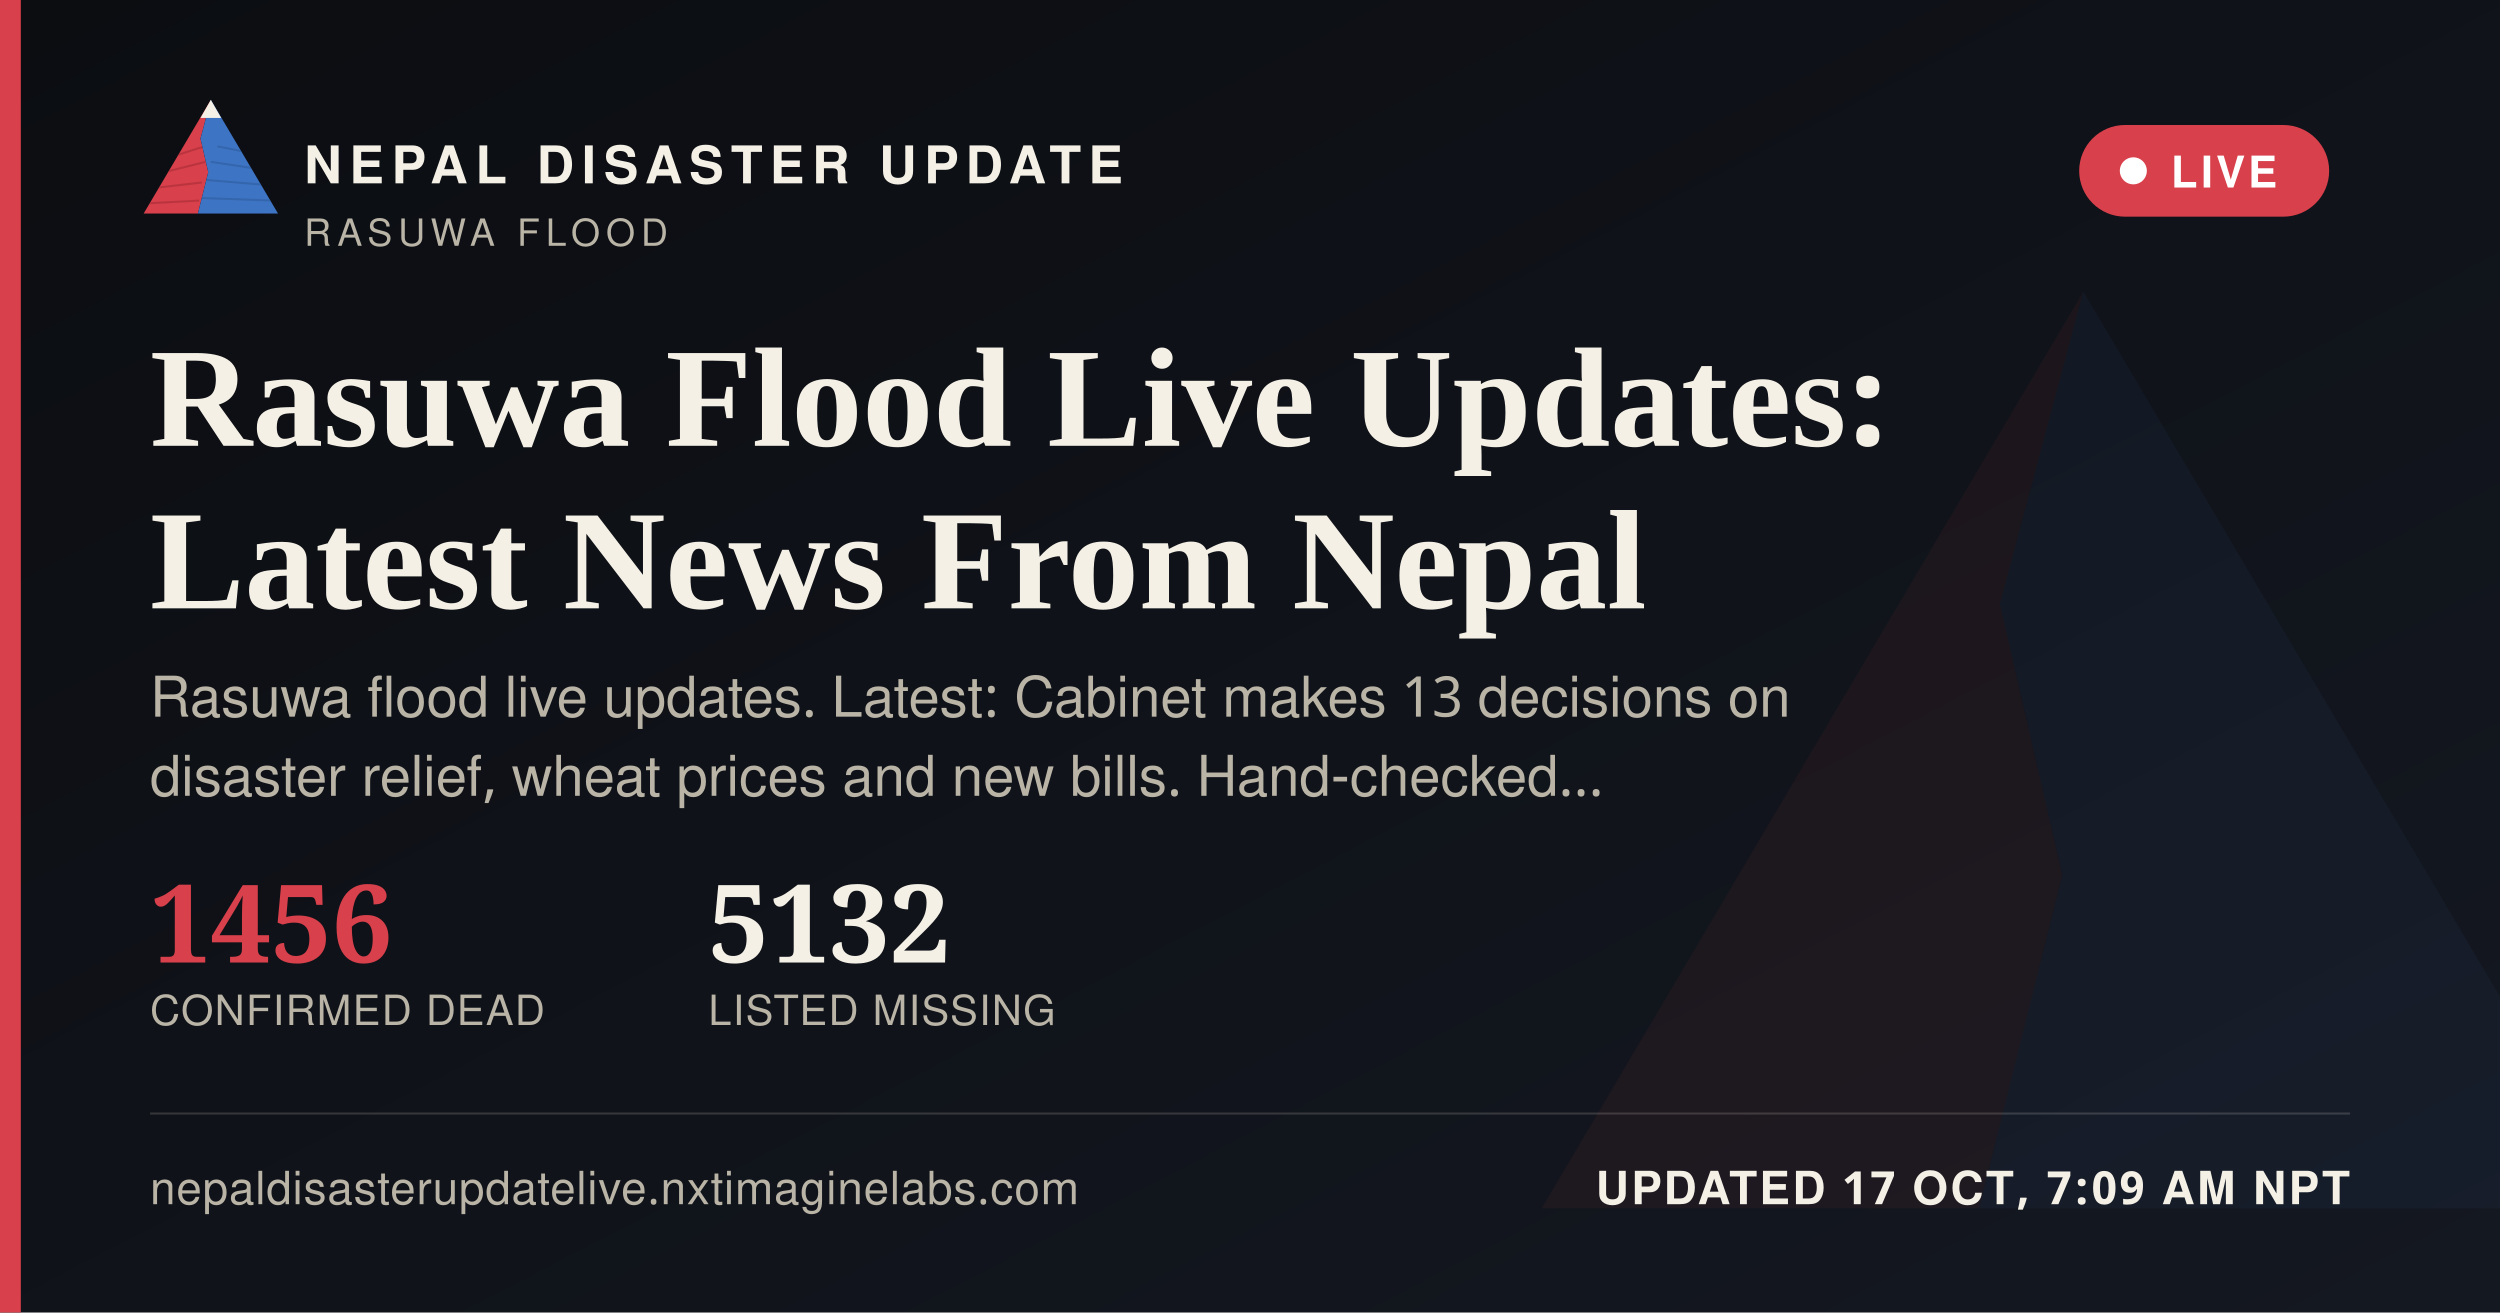
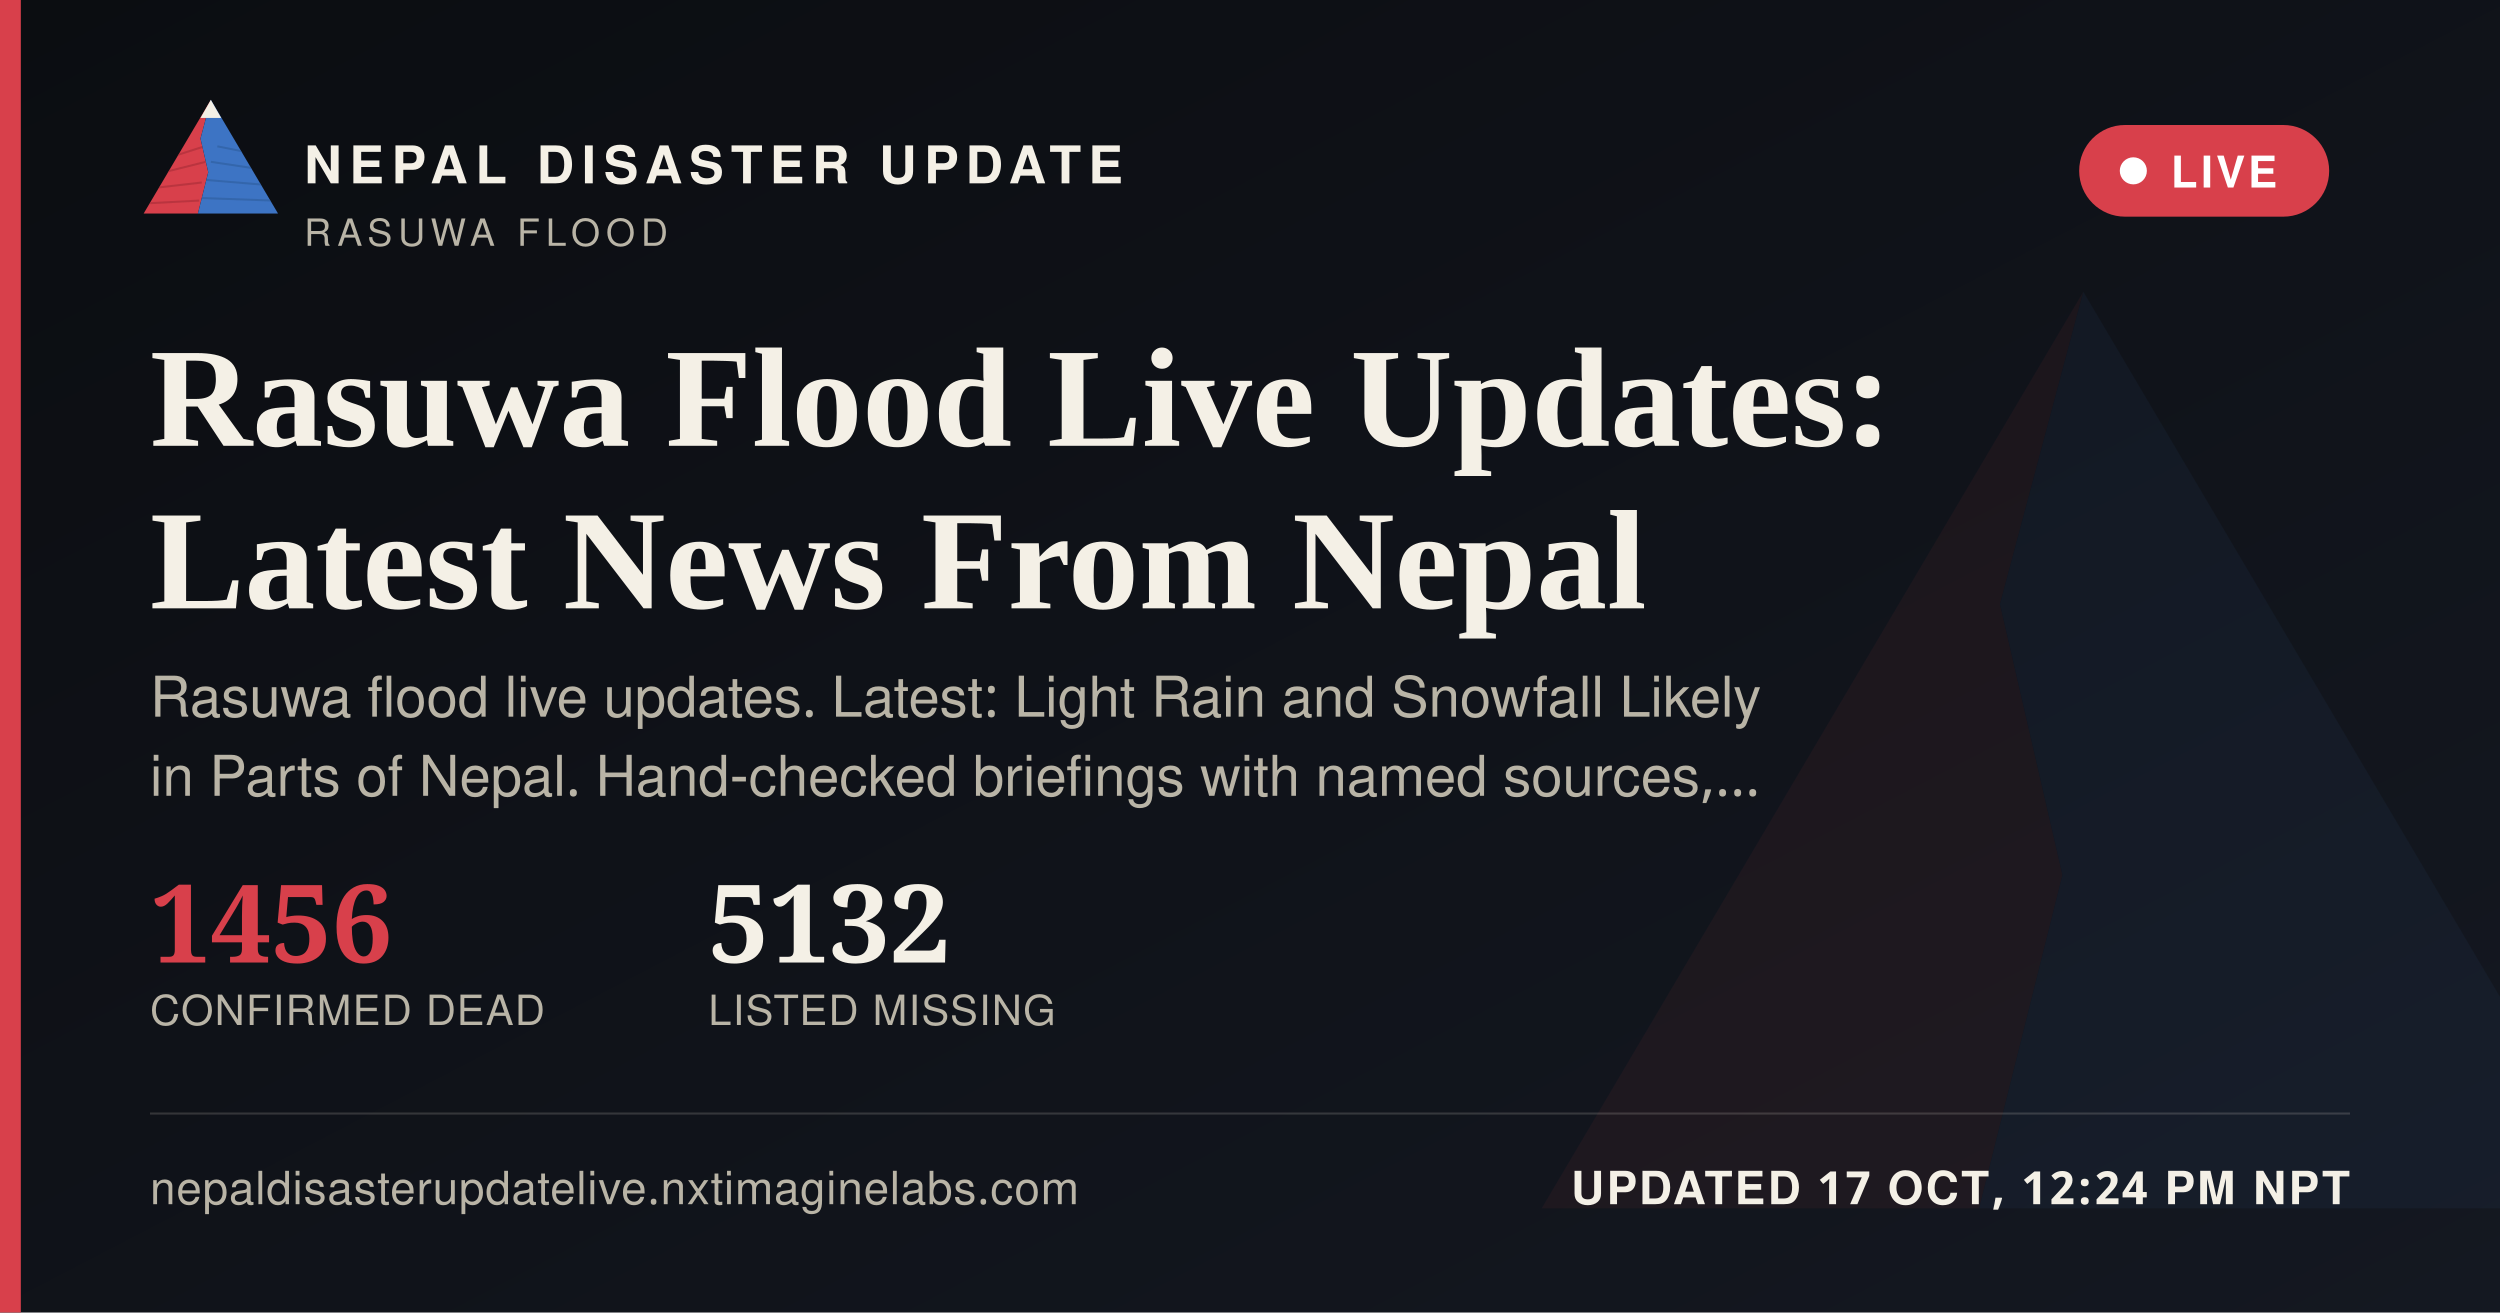
<svg xmlns="http://www.w3.org/2000/svg" width="1200" height="630" viewBox="0 0 1200 630">
  <defs>
    <linearGradient id="ogbg" x1="0" y1="0" x2="1" y2="1">
      <stop offset="0" stop-color="#0B0D11" />
      <stop offset="1" stop-color="#141821" />
    </linearGradient>
  </defs>
  <rect width="1200" height="630" fill="url(#ogbg)" />
  <g transform="translate(700,60) scale(5)" opacity="0.06">
    <polygon points="60,16 52,46 58,72 50,104 8,104" fill="#D8404B" />
    <polygon points="60,16 112,104 50,104 58,72 52,46" fill="#3D74C4" />
  </g>
  <rect x="0" y="0" width="10" height="630" fill="#D8404B" />
  <g transform="translate(64,38) scale(0.62)">
    <g>
      <defs>
        <clipPath id="ogLc">
          <polygon points="60,16 52,46 58,72 50,104 8,104" />
        </clipPath>
        <clipPath id="ogRc">
          <polygon points="60,16 112,104 50,104 58,72 52,46" />
        </clipPath>
      </defs>
      <polygon points="60,16 52,46 58,72 50,104 8,104" fill="#D8404B" />
      <g clip-path="url(#ogLc)" stroke="#A32A34" stroke-width="1.6" fill="none" opacity="0.55">
        <path d="M30,60 L55,52" />
        <path d="M24,72 L56,64" />
        <path d="M18,84 L53,80" />
        <path d="M13,96 L51,94" />
      </g>
      <polygon points="60,16 112,104 50,104 58,72 52,46" fill="#3D74C4" />
      <g clip-path="url(#ogRc)" stroke="#2A5793" stroke-width="1.6" fill="none" opacity="0.5">
        <path d="M65,52 L95,58" />
        <path d="M60,64 L100,70" />
        <path d="M56,78 L104,82" />
        <path d="M52,92 L108,94" />
      </g>
      <polygon points="60,16 52,30 68,30" fill="#F4F0E6" />
    </g>
  </g>
  <text x="146" y="88" font-family="'Public Sans', 'Noto Sans Devanagari', 'Helvetica Neue', Helvetica, Arial, sans-serif" font-size="25" font-weight="800" letter-spacing="3.6" fill="#F4F0E6">NEPAL DISASTER UPDATE</text>
  <text x="146" y="118" font-family="'Public Sans', 'Noto Sans Devanagari', 'Helvetica Neue', Helvetica, Arial, sans-serif" font-size="18" letter-spacing="2.8" fill="#B9B4A6">RASUWA FLOOD</text>
  <g>
    <rect x="998" y="60" width="120" height="44" rx="22" fill="#D8404B" stroke="none" />
    <circle cx="1024" cy="82" r="6.5" fill="#FFFFFF" />
    <text x="1042" y="90" font-family="'Public Sans', 'Noto Sans Devanagari', 'Helvetica Neue', Helvetica, Arial, sans-serif" font-size="21" font-weight="700" letter-spacing="1.6" fill="#FFFFFF">LIVE</text>
  </g>
  <text x="72" y="214" font-family="Newsreader, 'Noto Serif Devanagari', Georgia, 'Times New Roman', serif" font-size="68" font-weight="600" fill="#F4F0E6">Rasuwa Flood Live Updates:</text>
  <text x="72" y="292" font-family="Newsreader, 'Noto Serif Devanagari', Georgia, 'Times New Roman', serif" font-size="68" font-weight="600" fill="#F4F0E6">Latest News From Nepal</text>
-   <text x="72" y="344" font-family="'Public Sans', 'Noto Sans Devanagari', 'Helvetica Neue', Helvetica, Arial, sans-serif" font-size="27" fill="#B9B4A6">Rasuwa flood live updates. Latest: Cabinet makes 13 decisions on</text>
-   <text x="72" y="382" font-family="'Public Sans', 'Noto Sans Devanagari', 'Helvetica Neue', Helvetica, Arial, sans-serif" font-size="27" fill="#B9B4A6">disaster relief, wheat prices and new bills. Hand-checked…</text>
+   <text x="72" y="344" font-family="'Public Sans', 'Noto Sans Devanagari', 'Helvetica Neue', Helvetica, Arial, sans-serif" font-size="27" fill="#B9B4A6">Rasuwa flood live updates. Latest: Light Rain and Snowfall Likely</text>
+   <text x="72" y="382" font-family="'Public Sans', 'Noto Sans Devanagari', 'Helvetica Neue', Helvetica, Arial, sans-serif" font-size="27" fill="#B9B4A6">in Parts of Nepal. Hand-checked briefings with named sources,…</text>
  <g transform="translate(72,462)">
    <text x="0" y="0" font-family="Newsreader, 'Noto Serif Devanagari', Georgia, 'Times New Roman', serif" font-size="52" font-weight="600" fill="#D8404B">1456</text>
    <text x="0" y="30" font-family="'Public Sans', 'Noto Sans Devanagari', 'Helvetica Neue', Helvetica, Arial, sans-serif" font-size="20" letter-spacing="0.6" fill="#B9B4A6">CONFIRMED DEAD</text>
    <text x="268" y="0" font-family="Newsreader, 'Noto Serif Devanagari', Georgia, 'Times New Roman', serif" font-size="52" font-weight="600" fill="#F4F0E6">5132</text>
    <text x="268" y="30" font-family="'Public Sans', 'Noto Sans Devanagari', 'Helvetica Neue', Helvetica, Arial, sans-serif" font-size="20" letter-spacing="0.6" fill="#B9B4A6">LISTED MISSING</text>
  </g>
  <rect x="72" y="534" width="1056" height="1" fill="rgba(244,240,230,0.16)" />
  <text x="72" y="578" font-family="'Public Sans', 'Noto Sans Devanagari', 'Helvetica Neue', Helvetica, Arial, sans-serif" font-size="22" fill="#B9B4A6" letter-spacing="0.4">nepaldisasterupdatelive.nxtimaginelabs.com</text>
-   <text x="1128" y="578" text-anchor="end" font-family="'Public Sans', 'Noto Sans Devanagari', 'Helvetica Neue', Helvetica, Arial, sans-serif" font-size="22" font-weight="700" letter-spacing="1.2" fill="#F4F0E6">UPDATED 17 OCT, 7:09 AM NPT</text>
+   <text x="1128" y="578" text-anchor="end" font-family="'Public Sans', 'Noto Sans Devanagari', 'Helvetica Neue', Helvetica, Arial, sans-serif" font-size="22" font-weight="700" letter-spacing="1.2" fill="#F4F0E6">UPDATED 17 OCT, 12:24 PM NPT</text>
</svg>
